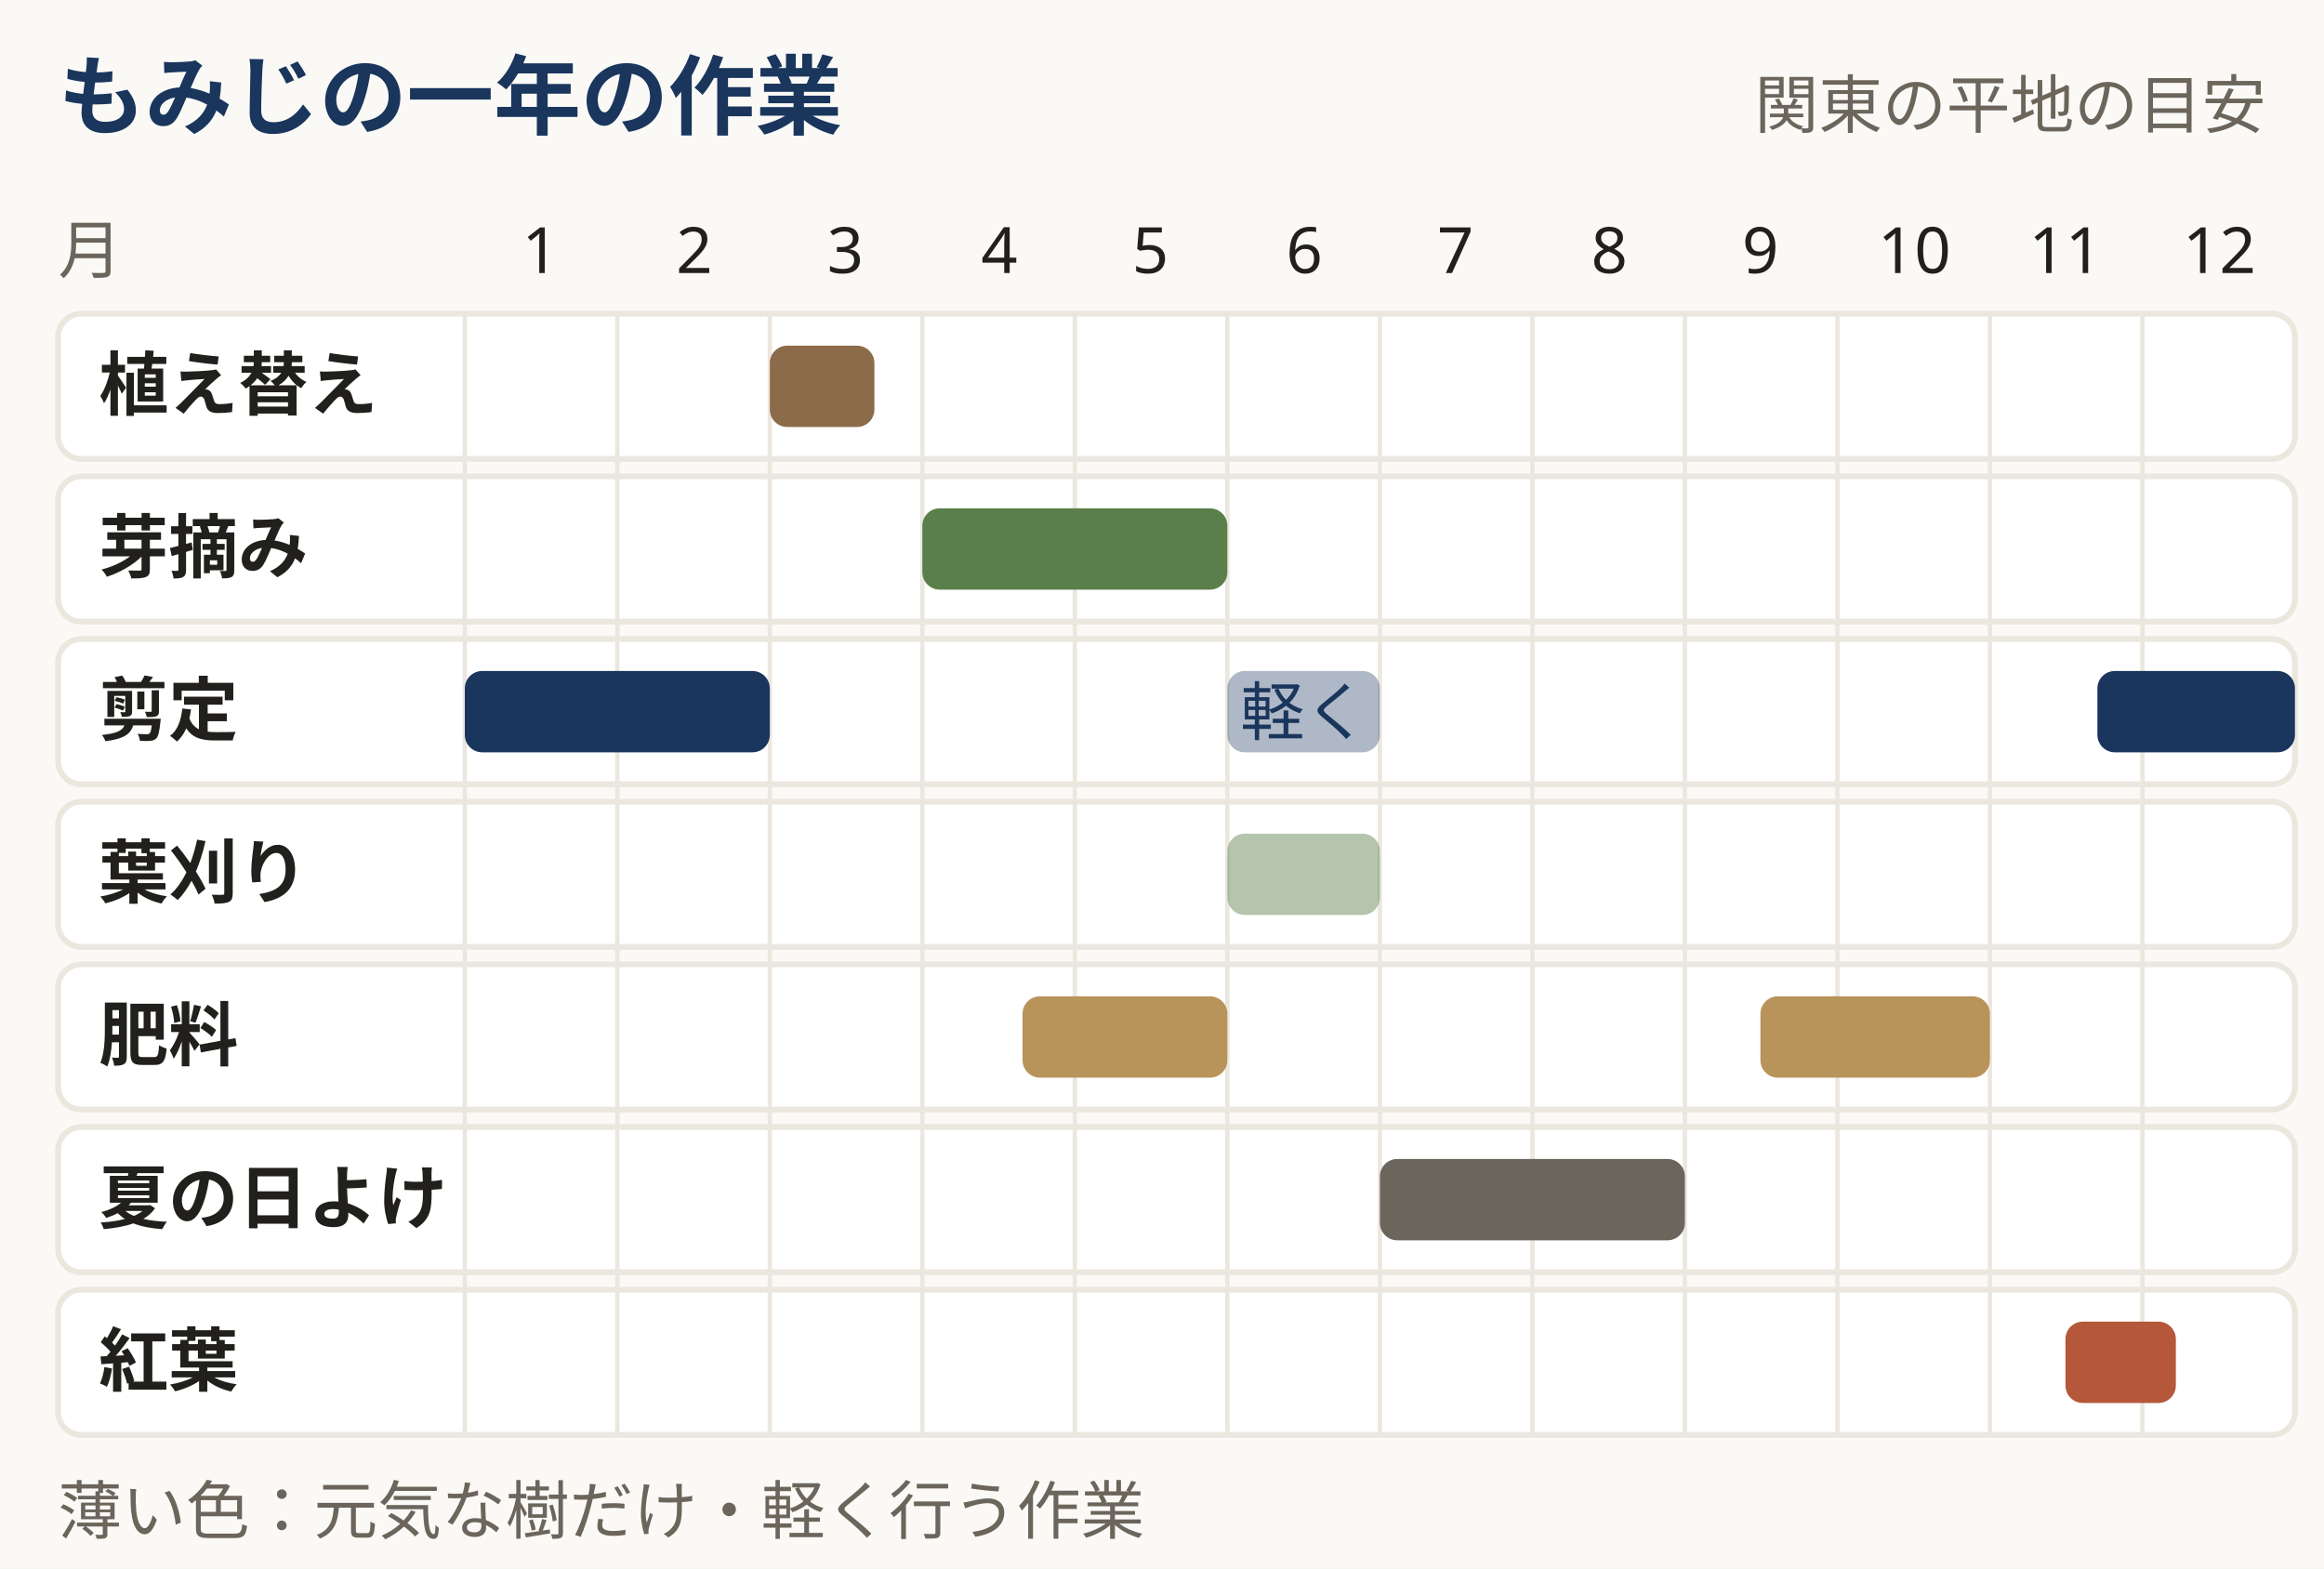
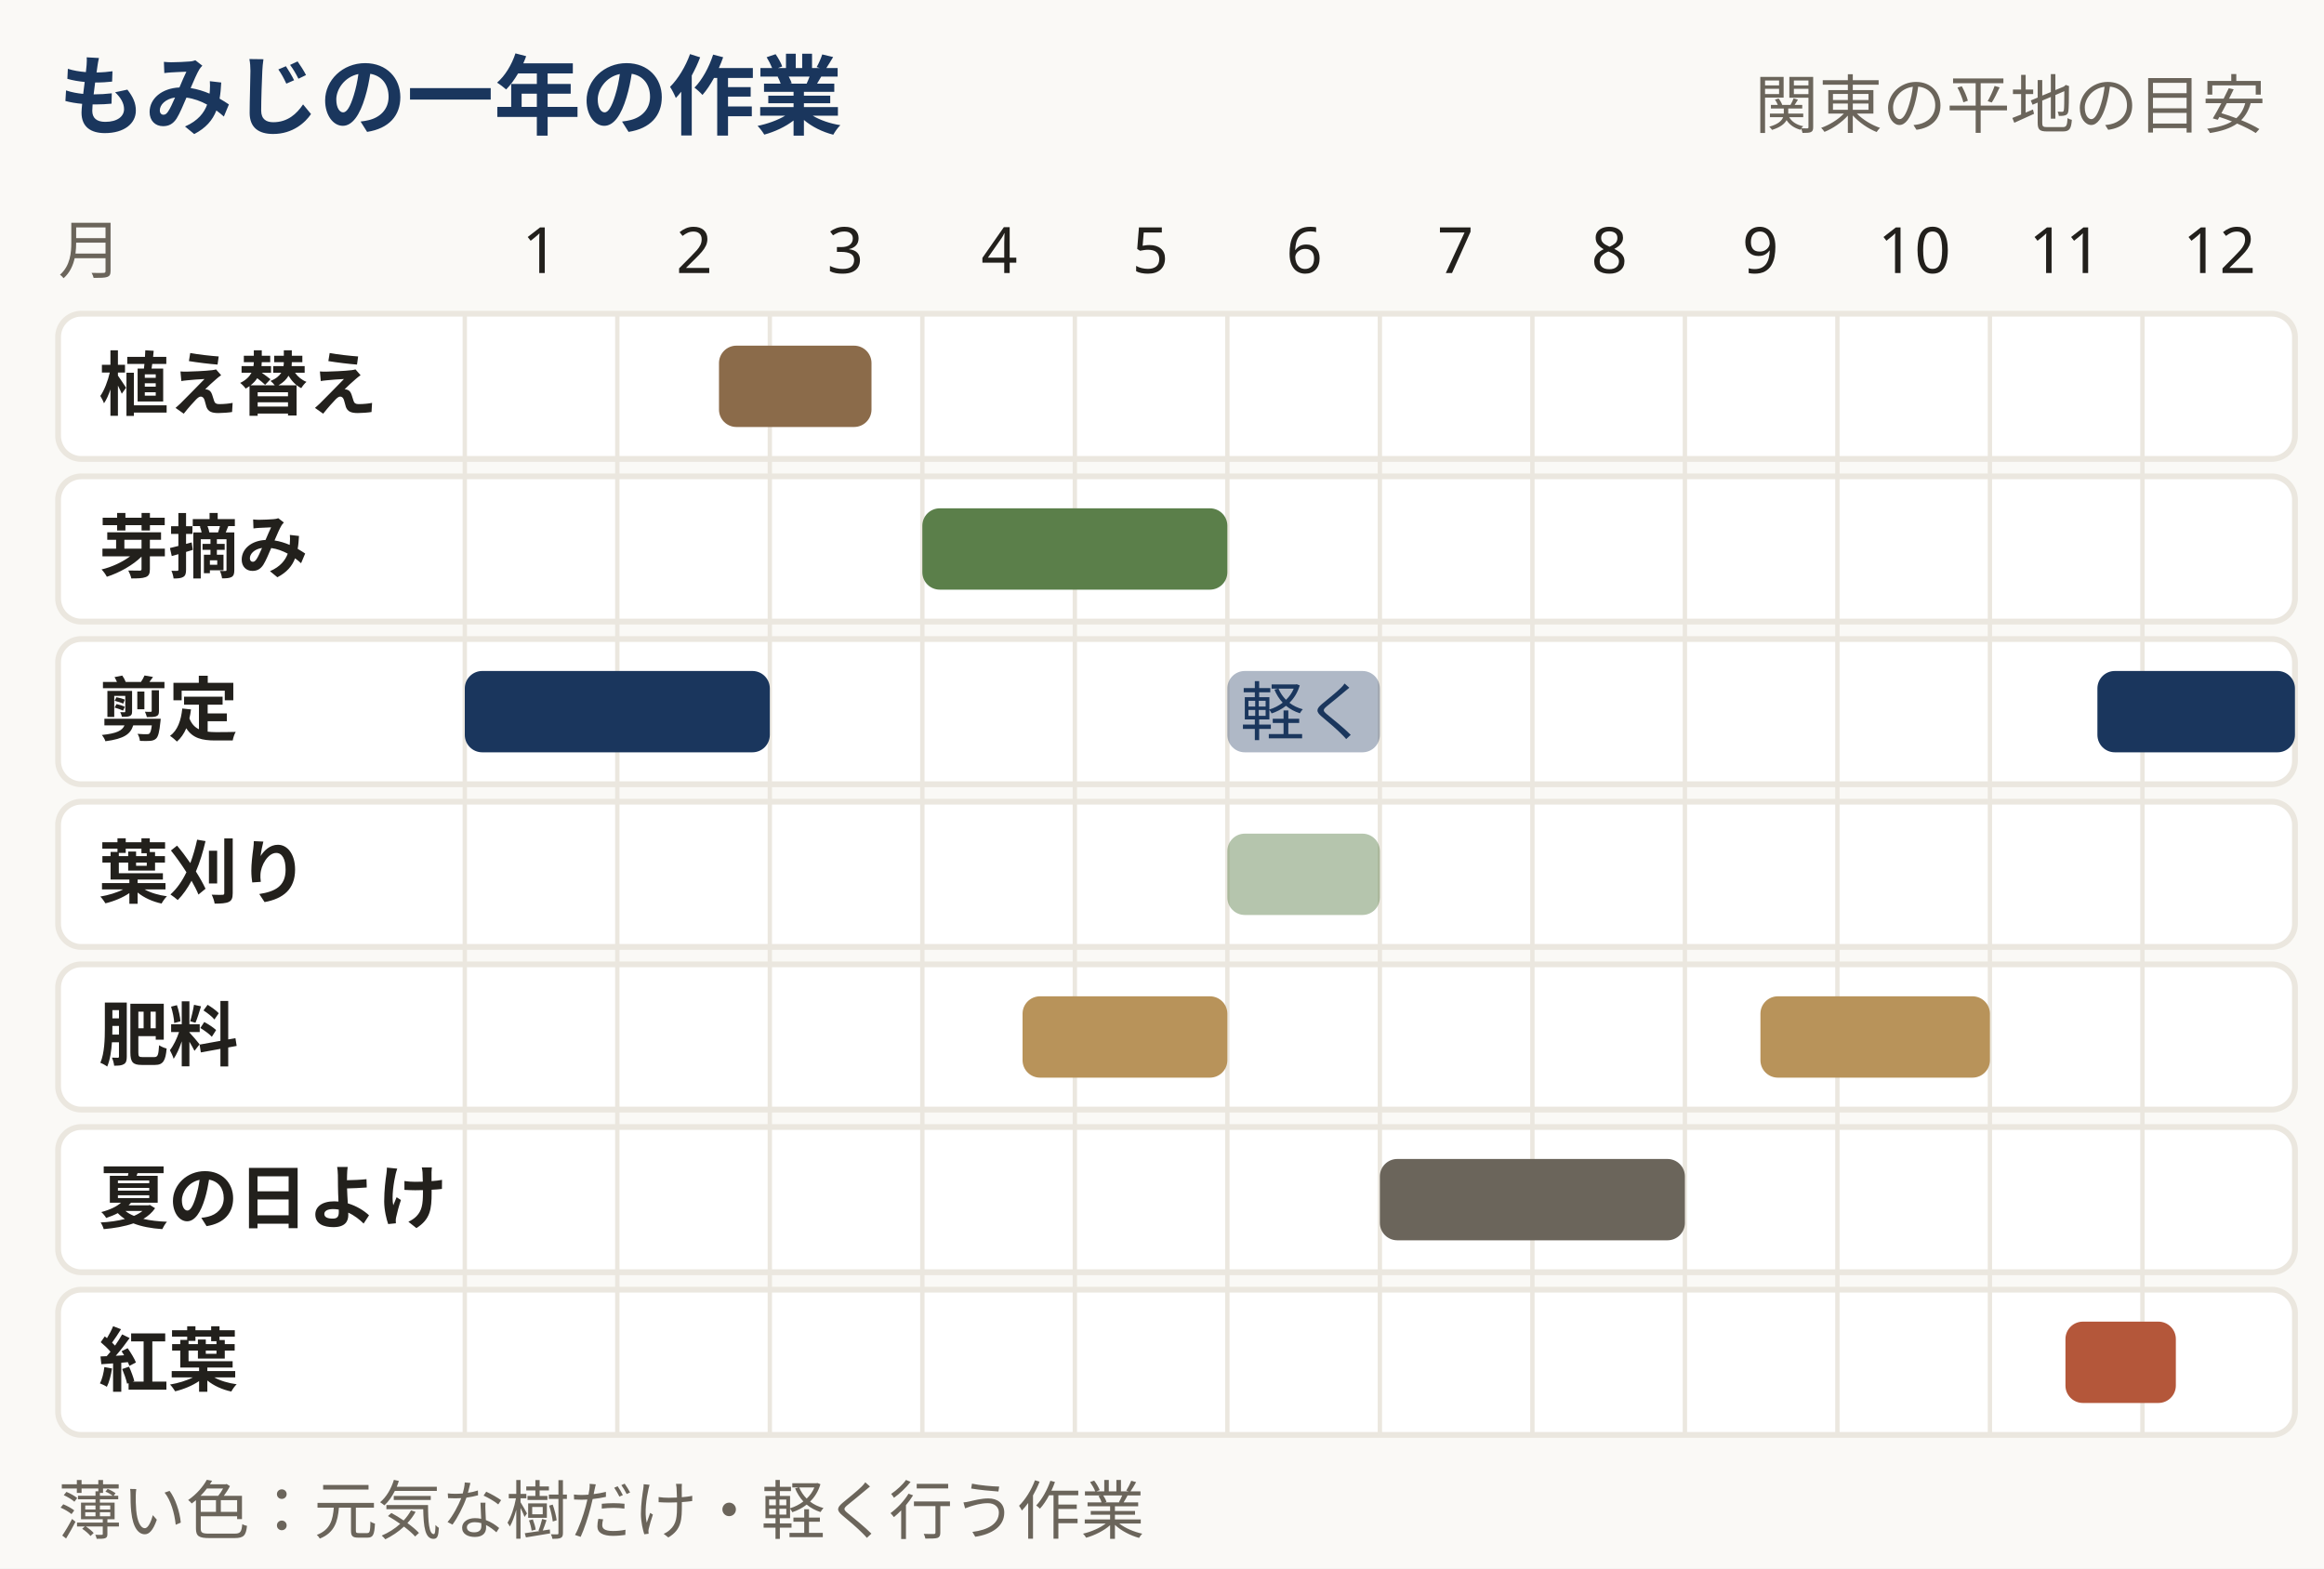
<svg xmlns="http://www.w3.org/2000/svg" viewBox="0 0 800 540" font-family="'Hiragino Sans','Noto Sans JP',sans-serif">
  <rect width="800" height="540" fill="#faf9f6" />
  <text x="20" y="44" font-size="30" font-weight="700" fill="#1a365d">もみじの一年の作業</text>
  <text x="780" y="44" text-anchor="end" font-size="22" fill="#6b655b">関東の平地の目安</text>
  <g font-size="22" fill="#22201c" text-anchor="middle">
    <text x="186" y="94">1</text>
    <text x="239" y="94">2</text>
    <text x="291" y="94">3</text>
    <text x="344" y="94">4</text>
    <text x="396" y="94">5</text>
    <text x="449" y="94">6</text>
    <text x="501" y="94">7</text>
    <text x="554" y="94">8</text>
    <text x="606" y="94">9</text>
    <text x="659" y="94">10</text>
    <text x="711" y="94">11</text>
    <text x="764" y="94">12</text>
  </g>
  <text x="20" y="94" font-size="22" fill="#6b655b">月</text>
  <g fill="#fff" stroke="#ebe7df" stroke-width="2">
    <rect x="20" y="108" width="770" height="50" rx="8" />
    <rect x="20" y="164" width="770" height="50" rx="8" />
    <rect x="20" y="220" width="770" height="50" rx="8" />
    <rect x="20" y="276" width="770" height="50" rx="8" />
    <rect x="20" y="332" width="770" height="50" rx="8" />
    <rect x="20" y="388" width="770" height="50" rx="8" />
    <rect x="20" y="444" width="770" height="50" rx="8" />
  </g>
  <g stroke="#ebe7df" stroke-width="1.5">
    <line x1="160" y1="108" x2="160" y2="494" />
    <line x1="212.5" y1="108" x2="212.5" y2="494" />
    <line x1="265" y1="108" x2="265" y2="494" />
    <line x1="317.5" y1="108" x2="317.5" y2="494" />
    <line x1="370" y1="108" x2="370" y2="494" />
    <line x1="422.5" y1="108" x2="422.5" y2="494" />
    <line x1="475" y1="108" x2="475" y2="494" />
    <line x1="527.5" y1="108" x2="527.5" y2="494" />
    <line x1="580" y1="108" x2="580" y2="494" />
    <line x1="632.5" y1="108" x2="632.5" y2="494" />
    <line x1="685" y1="108" x2="685" y2="494" />
    <line x1="737.5" y1="108" x2="737.5" y2="494" />
  </g>
  <g font-size="24" font-weight="700" fill="#22201c">
    <text x="34" y="141">植え替え</text>
    <text x="34" y="197">芽摘み</text>
    <text x="34" y="253">剪定</text>
    <text x="34" y="309">葉刈り</text>
    <text x="34" y="365">肥料</text>
    <text x="34" y="421">夏の日よけ</text>
    <text x="34" y="477">紅葉</text>
  </g>
-   <rect x="265" y="119" width="36" height="28" rx="6" fill="#8b6b4a" />
+   <rect x="247.5" y="119" width="52.5" height="28" rx="6" fill="#8b6b4a" />
  <rect x="317.5" y="175" width="105" height="28" rx="6" fill="#5b7f4a" />
  <rect x="160" y="231" width="105" height="28" rx="6" fill="#1a365d" />
  <rect x="722" y="231" width="68" height="28" rx="6" fill="#1a365d" />
  <rect x="422.5" y="231" width="52.5" height="28" rx="6" fill="#1a365d" fill-opacity="0.35" />
  <text x="449" y="253" text-anchor="middle" font-size="22" fill="#1a365d">軽く</text>
  <rect x="422.5" y="287" width="52.5" height="28" rx="6" fill="#5b7f4a" fill-opacity="0.45" />
  <rect x="352" y="343" width="70.5" height="28" rx="6" fill="#b8935a" />
  <rect x="606" y="343" width="79" height="28" rx="6" fill="#b8935a" />
  <rect x="475" y="399" width="105" height="28" rx="6" fill="#6b655b" />
  <rect x="711" y="455" width="38" height="28" rx="6" fill="#b4573a" />
  <text x="20" y="528" font-size="22" fill="#6b655b">薄い色：元気な樹だけ・軽く行う作業</text>
</svg>
